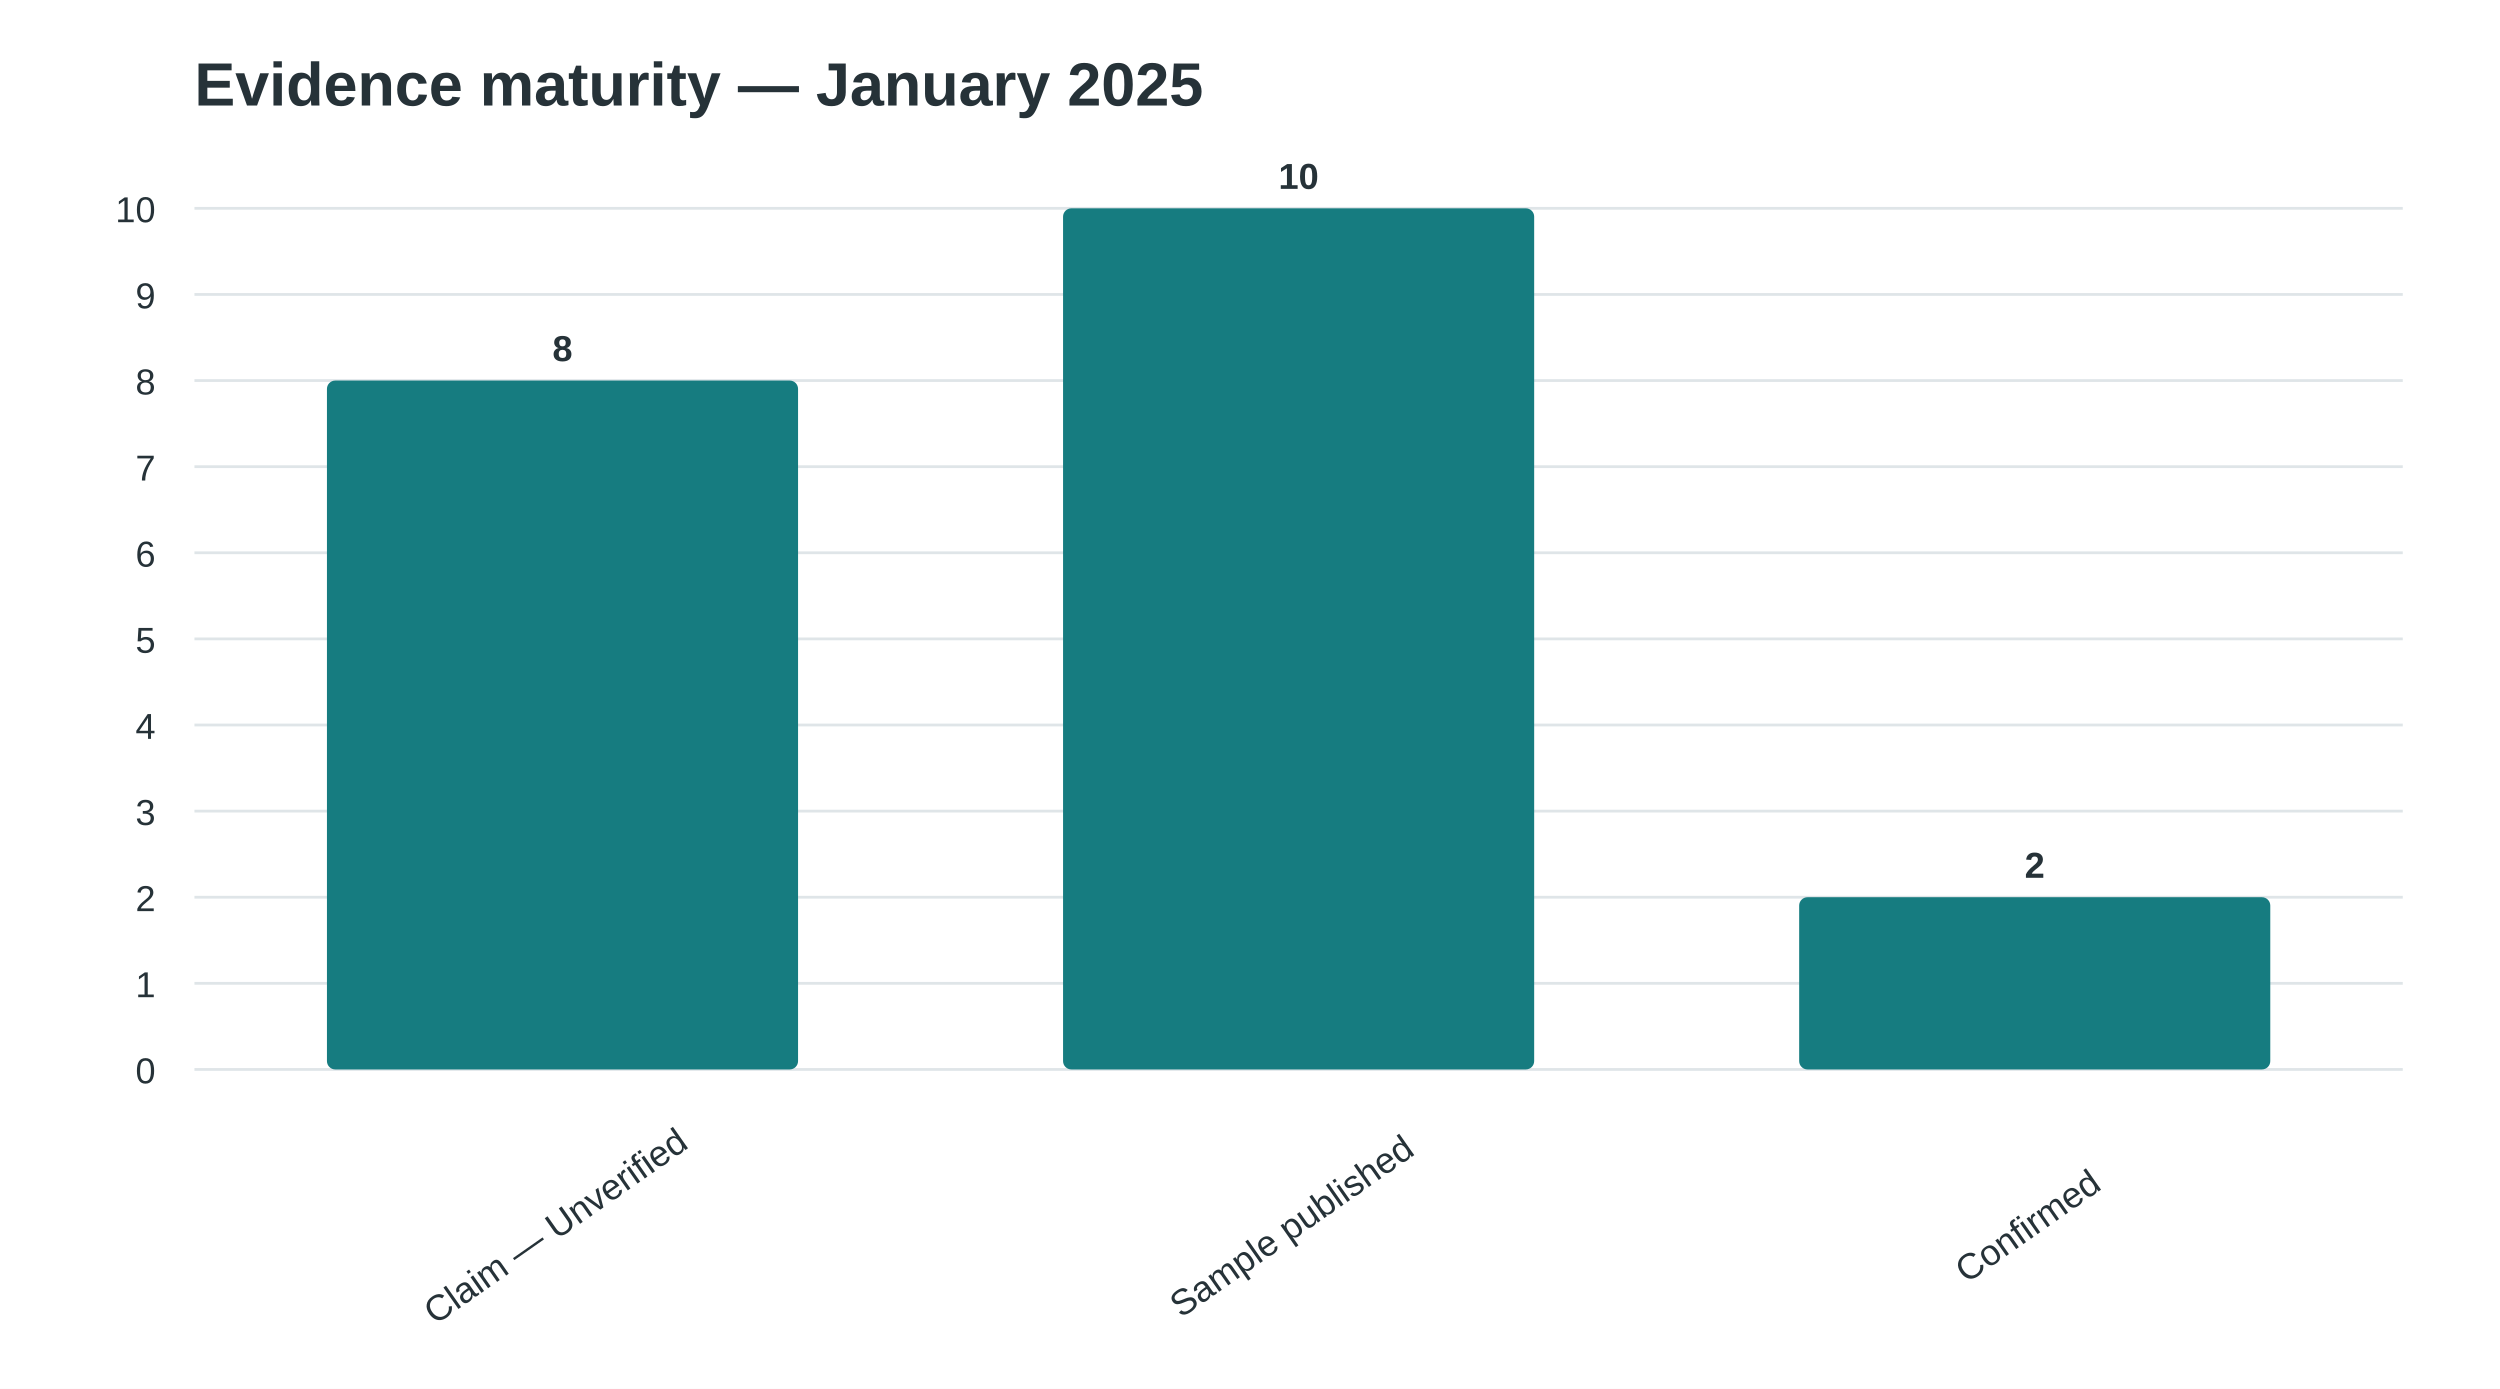
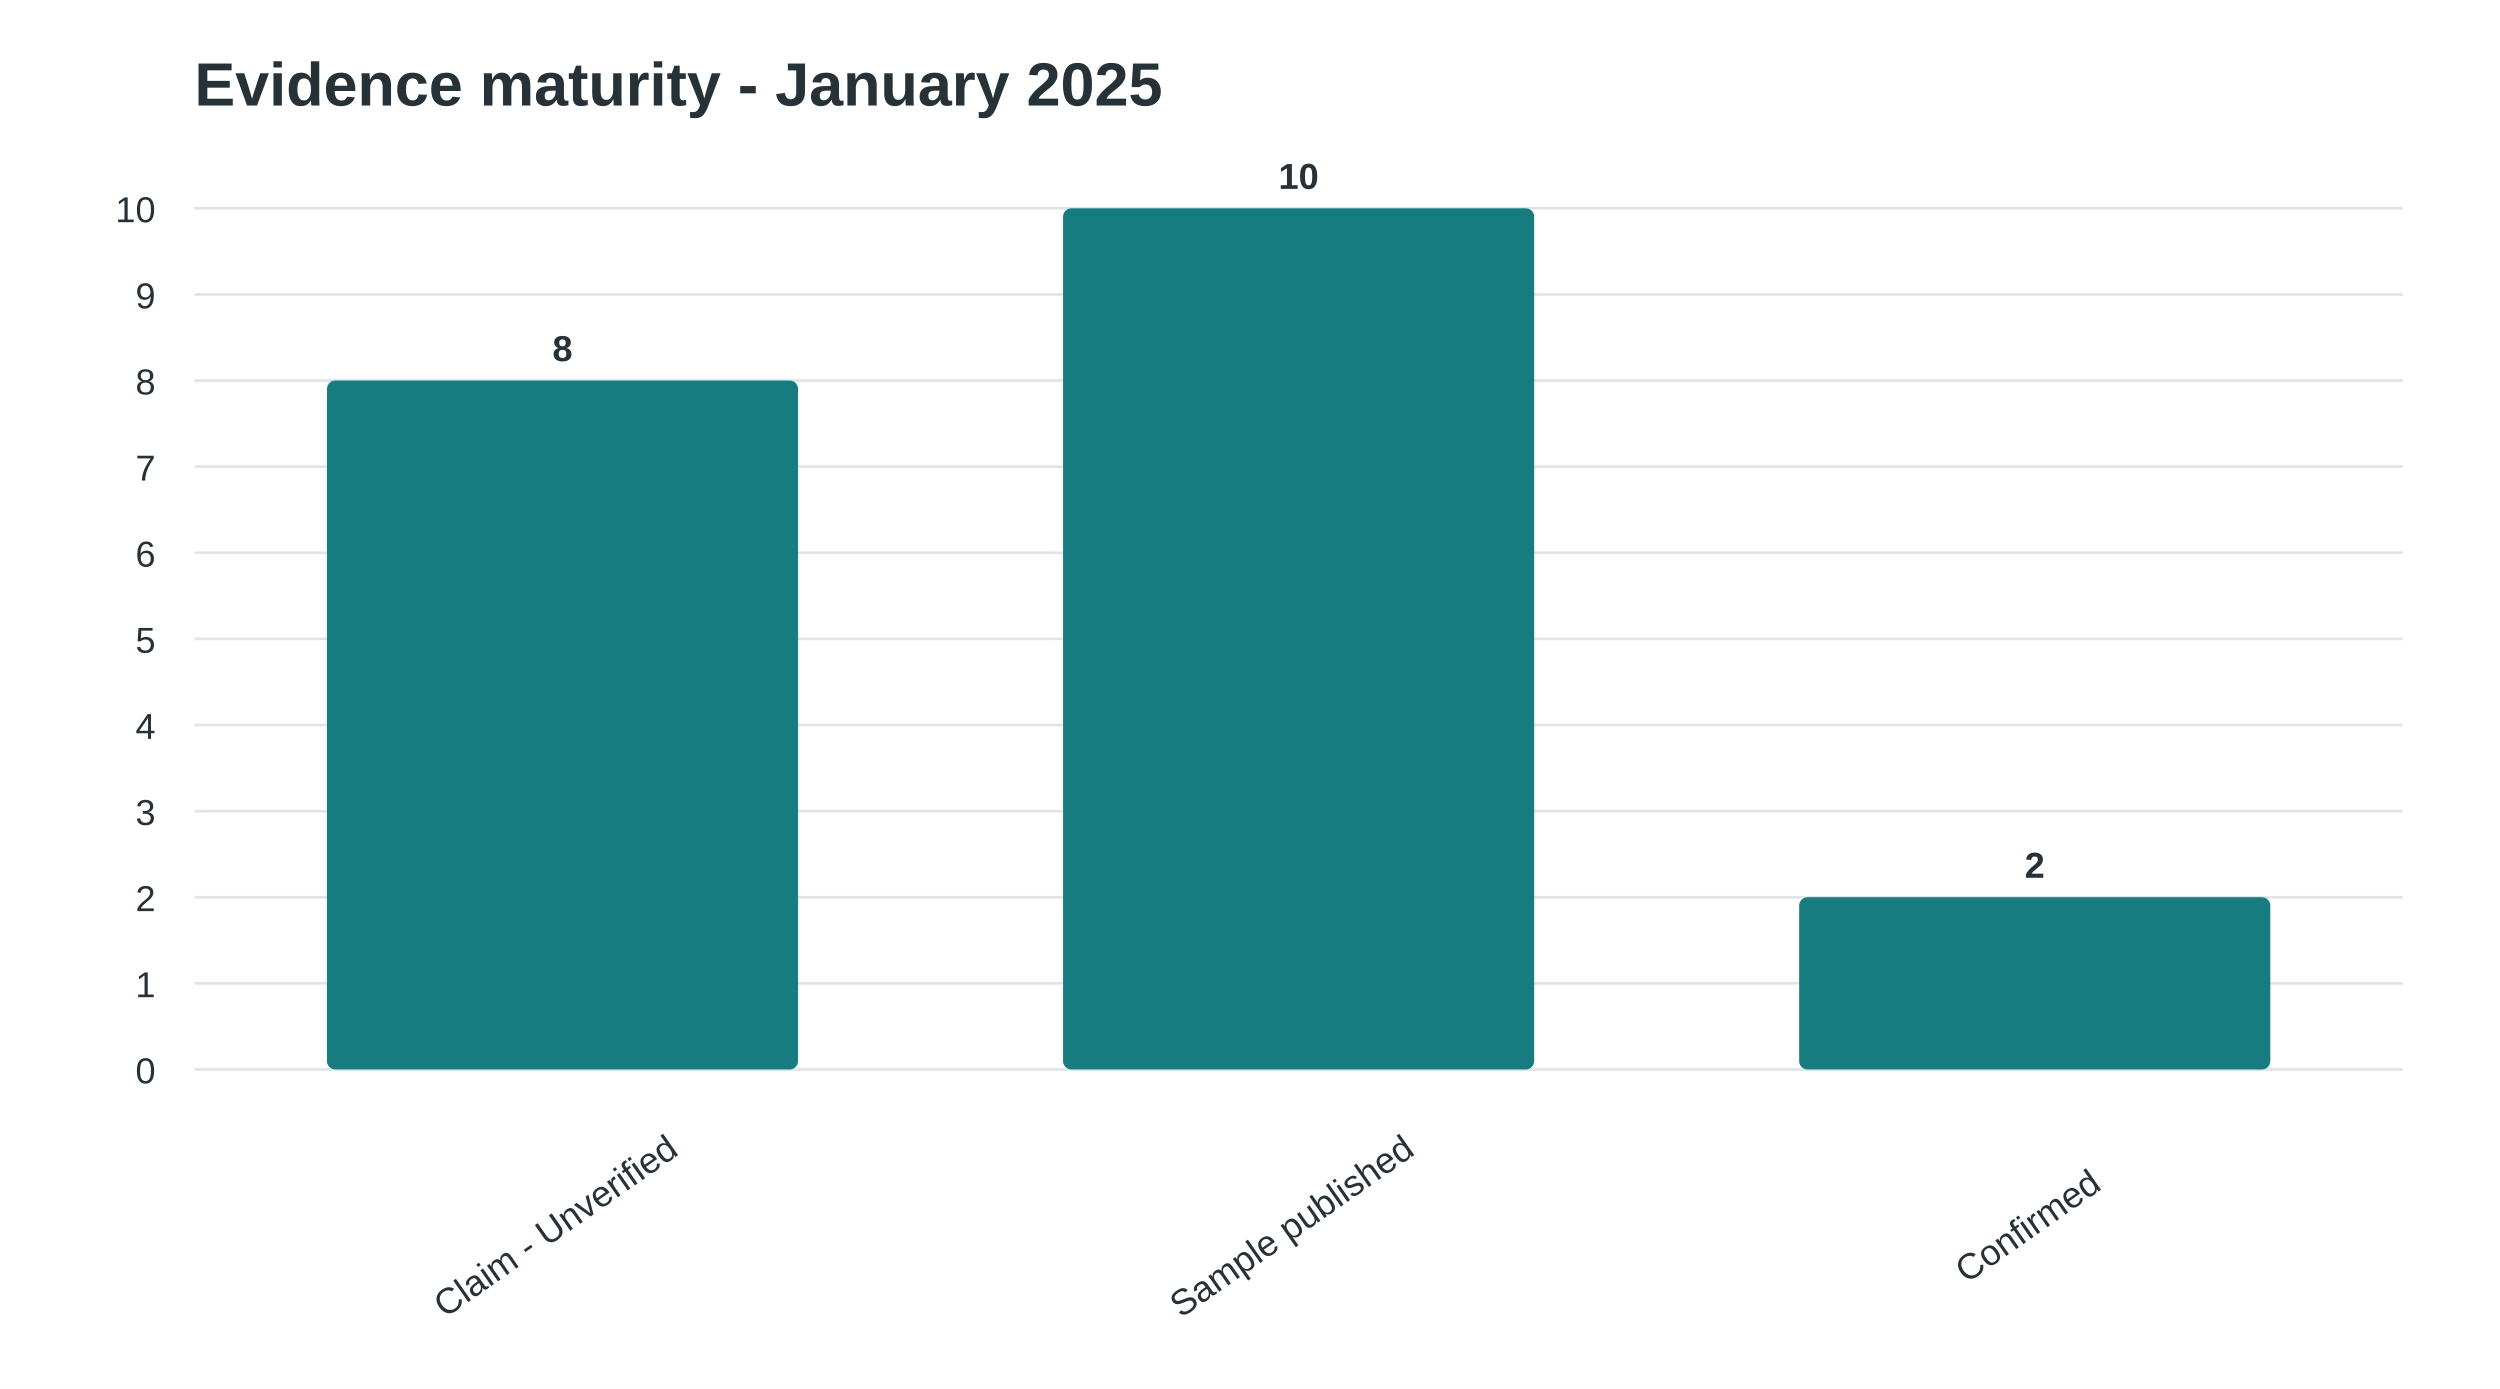
<svg xmlns="http://www.w3.org/2000/svg" width="900" height="500" viewBox="0 0 900 500">
  <rect width="100%" height="100%" fill="#fff" />
  <style>text{font-family:Arial,sans-serif;fill:#263238}.title{font-size:22px;font-weight:700}.label{font-size:13px}.value{font-size:13px;font-weight:700}.grid{stroke:#dfe5e8;stroke-width:1}</style>
-   <text x="70" y="38" class="title">Evidence maturity — January 2025</text>
+   <text x="70" y="38" class="title">Evidence maturity - January 2025</text>
  <line x1="70" y1="385.0" x2="865" y2="385.0" class="grid" />
  <text x="56" y="390.0" text-anchor="end" class="label">0</text>
  <line x1="70" y1="354.0" x2="865" y2="354.0" class="grid" />
  <text x="56" y="359.0" text-anchor="end" class="label">1</text>
  <line x1="70" y1="323.0" x2="865" y2="323.0" class="grid" />
  <text x="56" y="328.0" text-anchor="end" class="label">2</text>
  <line x1="70" y1="292.0" x2="865" y2="292.0" class="grid" />
  <text x="56" y="297.0" text-anchor="end" class="label">3</text>
  <line x1="70" y1="261.0" x2="865" y2="261.0" class="grid" />
  <text x="56" y="266.0" text-anchor="end" class="label">4</text>
  <line x1="70" y1="230.0" x2="865" y2="230.0" class="grid" />
  <text x="56" y="235.0" text-anchor="end" class="label">5</text>
  <line x1="70" y1="199.0" x2="865" y2="199.0" class="grid" />
  <text x="56" y="204.0" text-anchor="end" class="label">6</text>
  <line x1="70" y1="168.0" x2="865" y2="168.0" class="grid" />
  <text x="56" y="173.0" text-anchor="end" class="label">7</text>
  <line x1="70" y1="137.0" x2="865" y2="137.0" class="grid" />
  <text x="56" y="142.0" text-anchor="end" class="label">8</text>
  <line x1="70" y1="106.0" x2="865" y2="106.0" class="grid" />
  <text x="56" y="111.0" text-anchor="end" class="label">9</text>
  <line x1="70" y1="75.0" x2="865" y2="75.0" class="grid" />
  <text x="56" y="80.0" text-anchor="end" class="label">10</text>
  <rect x="117.7" y="137.0" width="169.6" height="248.0" rx="3" fill="#167c80" />
  <text x="202.5" y="130.0" text-anchor="middle" class="value">8</text>
-   <text x="202.5" y="445" text-anchor="middle" class="label" transform="rotate(-35 202.5,445)">Claim — Unverified</text>
+   <text x="202.5" y="445" text-anchor="middle" class="label" transform="rotate(-35 202.5,445)">Claim - Unverified</text>
  <rect x="382.7" y="75.0" width="169.6" height="310.0" rx="3" fill="#167c80" />
  <text x="467.5" y="68.0" text-anchor="middle" class="value">10</text>
  <text x="467.5" y="445" text-anchor="middle" class="label" transform="rotate(-35 467.5,445)">Sample published</text>
  <rect x="647.7" y="323.0" width="169.6" height="62.0" rx="3" fill="#167c80" />
  <text x="732.5" y="316.0" text-anchor="middle" class="value">2</text>
  <text x="732.5" y="445" text-anchor="middle" class="label" transform="rotate(-35 732.5,445)">Confirmed</text>
</svg>
